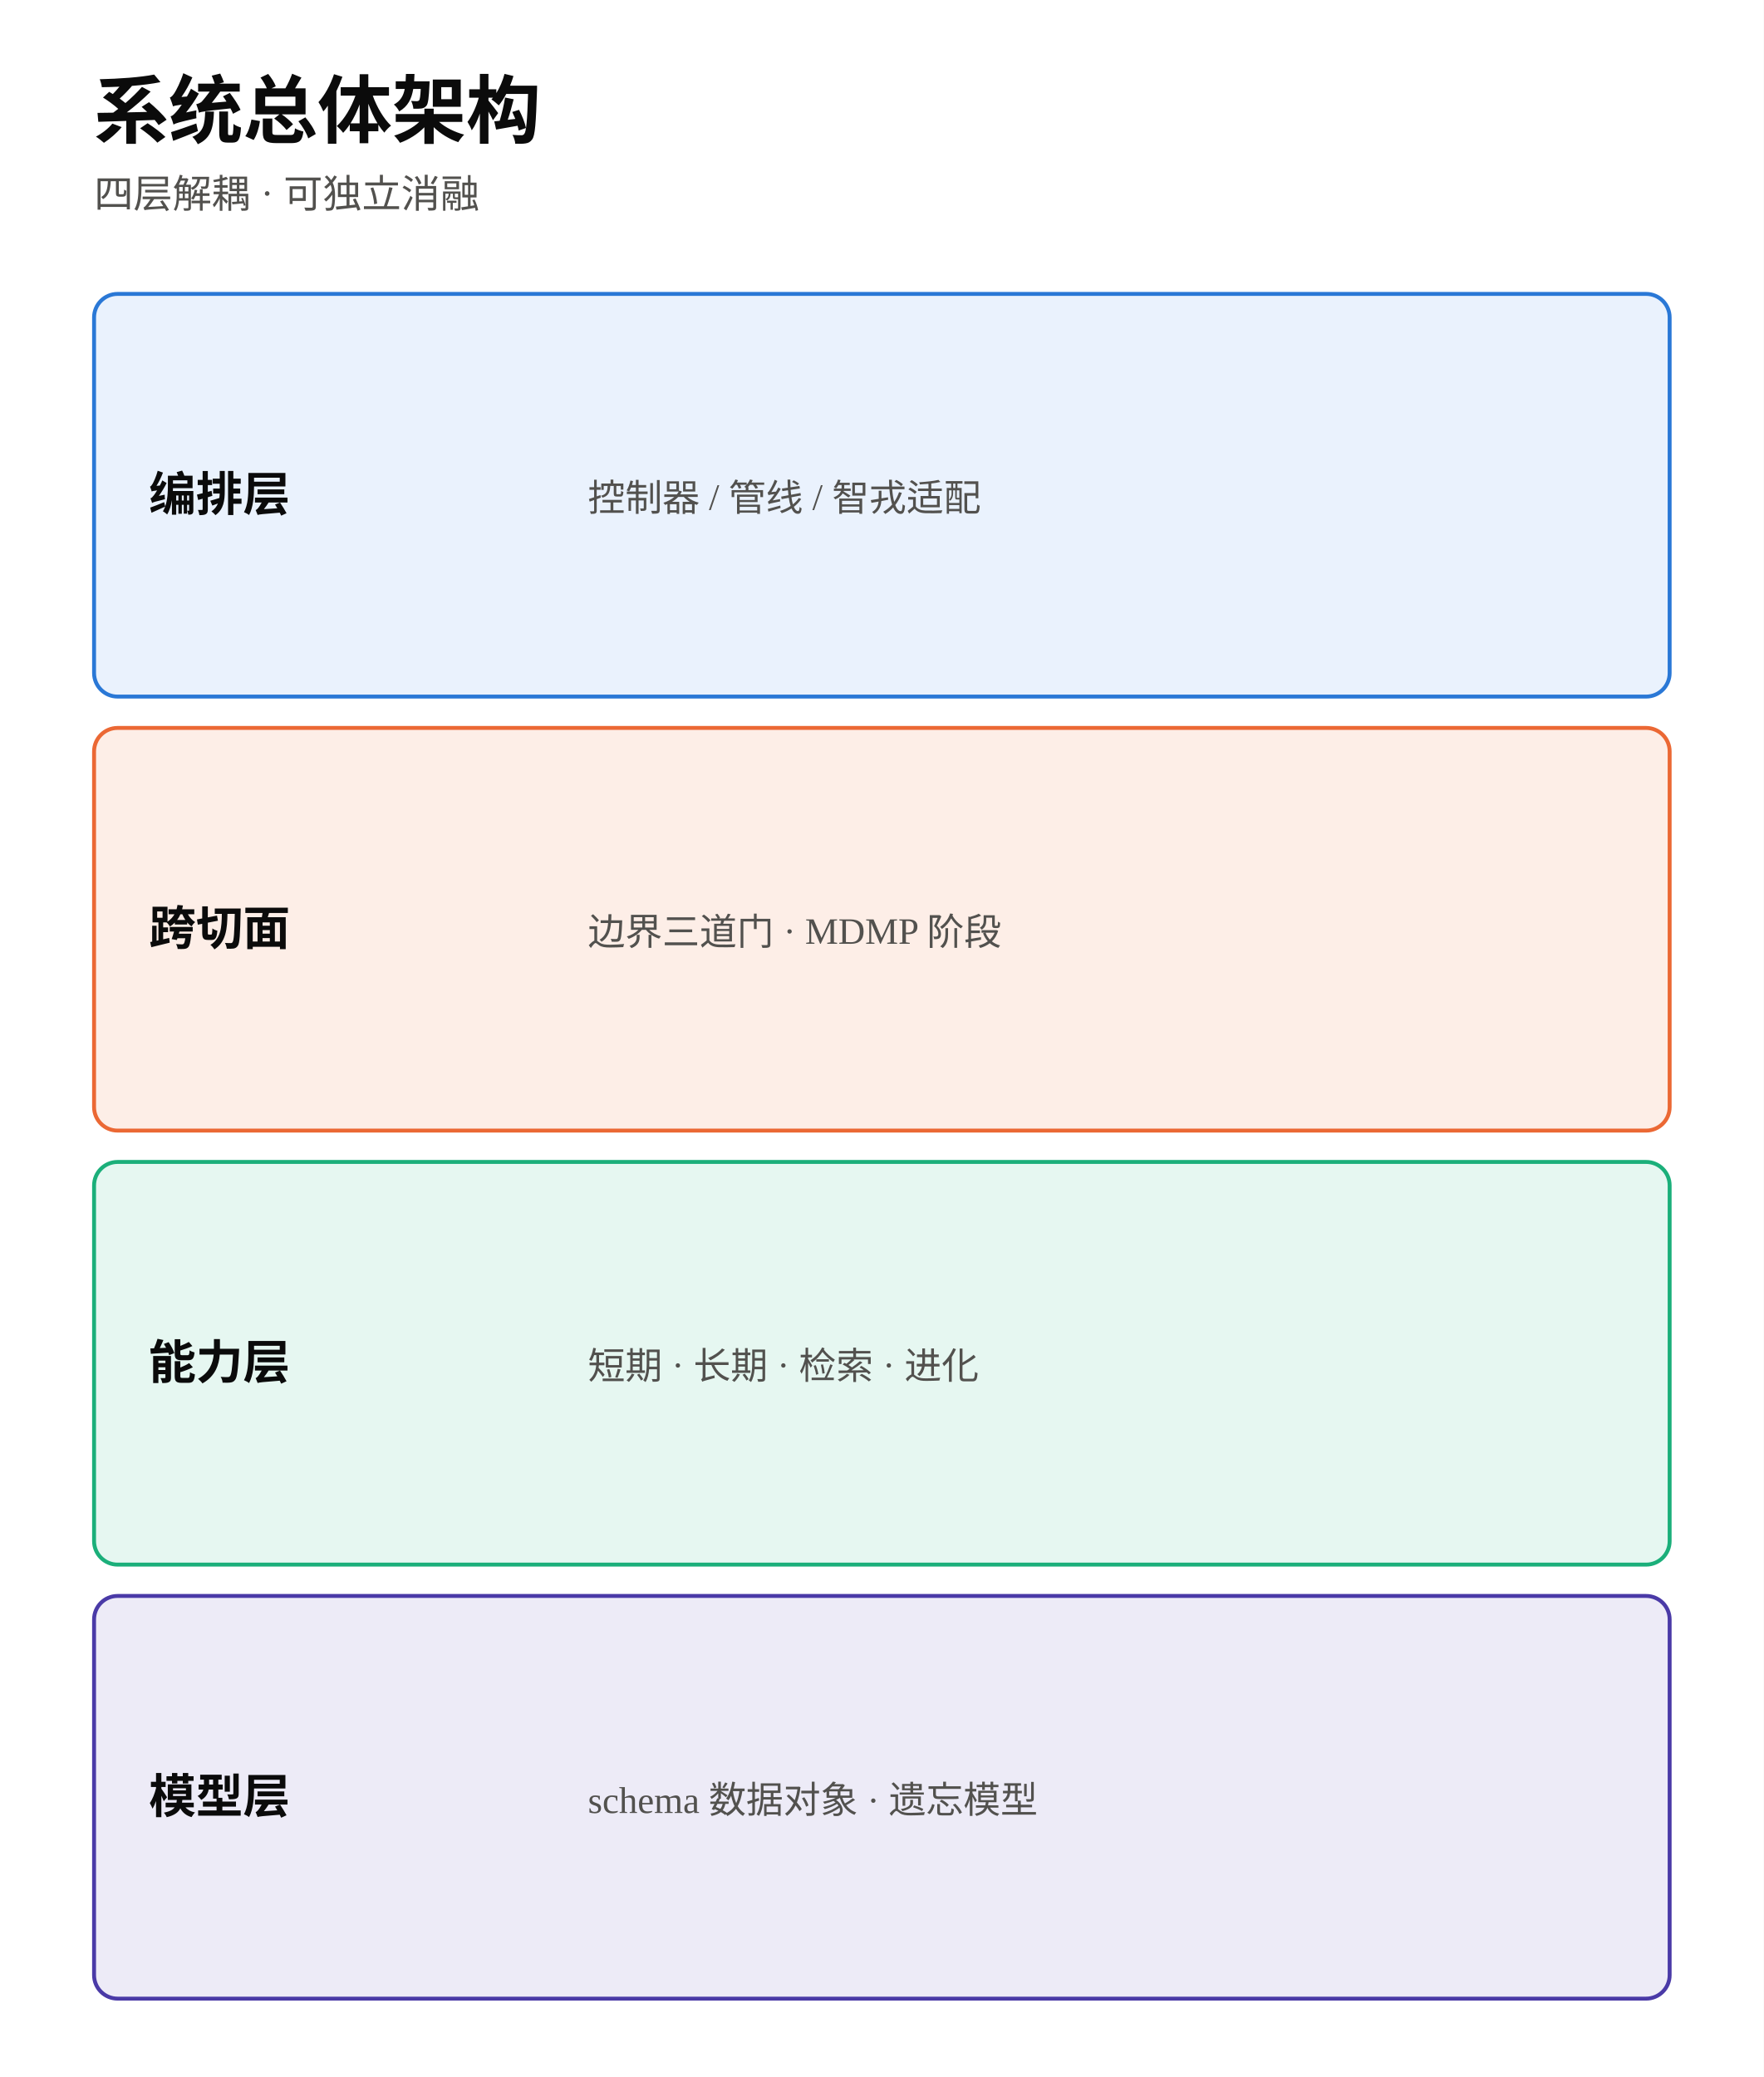
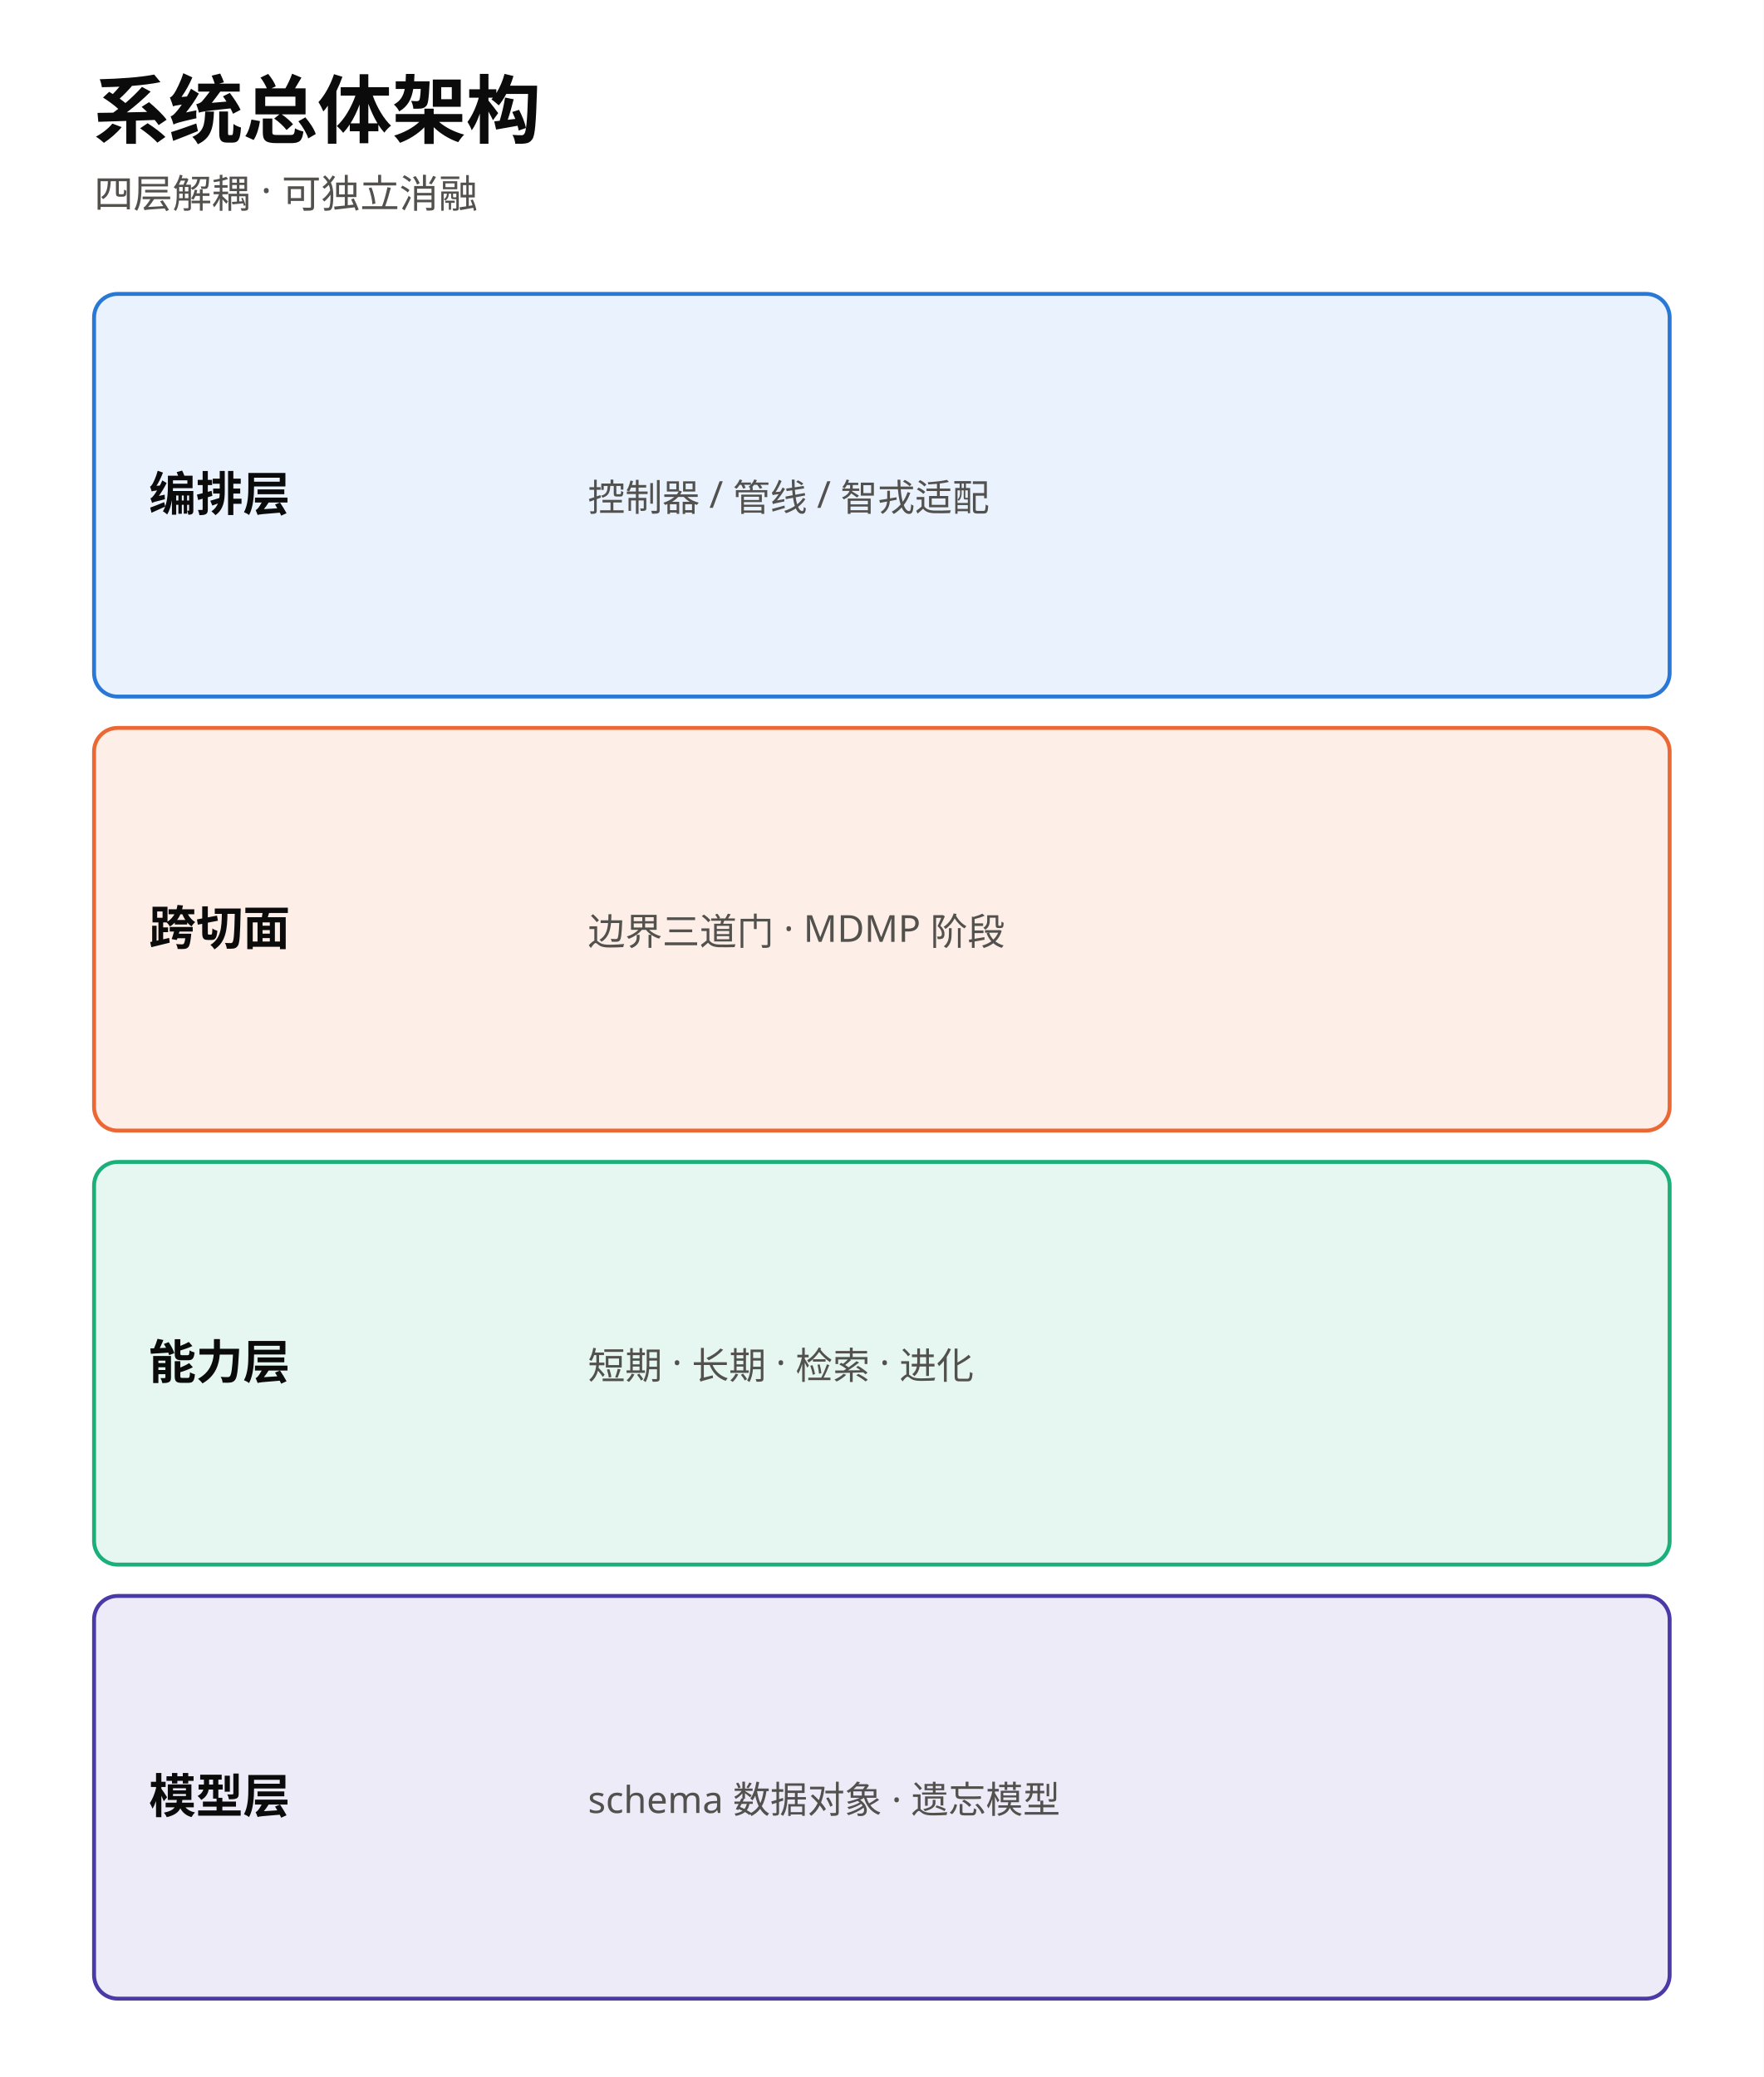
<svg xmlns="http://www.w3.org/2000/svg" width="900" height="1060" viewBox="0 0 900 1060">
  <defs>
    <marker id="arw" viewBox="0 0 10 10" refX="9" refY="5" markerWidth="5" markerHeight="5" orient="auto-start-reverse">
      <path d="M0,0 L10,5 L0,10 z" fill="#52514E" />
    </marker>
    <marker id="arwb" viewBox="0 0 10 10" refX="9" refY="5" markerWidth="5" markerHeight="5" orient="auto-start-reverse">
      <path d="M0,0 L10,5 L0,10 z" fill="#2A78D6" />
    </marker>
  </defs>
  <rect x="0" y="0" width="900" height="1060" fill="#FFFFFF" />
-   <text x="48" y="70" font-size="38px" font-weight="700" fill="#0B0B0B" text-anchor="start">系统总体架构</text>
-   <text x="48" y="106" font-size="20px" font-weight="400" fill="#52514E" text-anchor="start">四层解耦 · 可独立消融</text>
+   <text x="48" y="70" font-size="38px" font-weight="700" fill="#0B0B0B" text-anchor="start" font-family="Microsoft YaHei, SimHei, sans-serif">系统总体架构</text>
+   <text x="48" y="106" font-size="20px" font-weight="400" fill="#52514E" text-anchor="start" font-family="Microsoft YaHei, SimHei, sans-serif">四层解耦 · 可独立消融</text>
  <rect x="48" y="150" width="804" height="205.5" rx="12" fill="#EAF2FD" stroke="#2A78D6" stroke-width="2.0" />
-   <text x="76" y="260.75" font-size="24px" font-weight="700" fill="#0B0B0B" text-anchor="start">编排层</text>
-   <text x="300" y="260.75" font-size="19px" font-weight="400" fill="#52514E" text-anchor="start">控制器 / 管线 / 智戎适配</text>
+   <text x="76" y="260.75" font-size="24px" font-weight="700" fill="#0B0B0B" text-anchor="start" font-family="Microsoft YaHei, SimHei, sans-serif">编排层</text>
+   <text x="300" y="260.75" font-size="19px" font-weight="400" fill="#52514E" text-anchor="start" font-family="Microsoft YaHei, SimHei, sans-serif">控制器 / 管线 / 智戎适配</text>
  <rect x="48" y="371.5" width="804" height="205.5" rx="12" fill="#FDEEE7" stroke="#EB6834" stroke-width="2.0" />
-   <text x="76" y="482.25" font-size="24px" font-weight="700" fill="#0B0B0B" text-anchor="start">跨切面</text>
-   <text x="300" y="482.25" font-size="19px" font-weight="400" fill="#52514E" text-anchor="start">边界三道门 · MDMP 阶段</text>
+   <text x="76" y="482.25" font-size="24px" font-weight="700" fill="#0B0B0B" text-anchor="start" font-family="Microsoft YaHei, SimHei, sans-serif">跨切面</text>
+   <text x="300" y="482.25" font-size="19px" font-weight="400" fill="#52514E" text-anchor="start" font-family="Microsoft YaHei, SimHei, sans-serif">边界三道门 · MDMP 阶段</text>
  <rect x="48" y="593.0" width="804" height="205.5" rx="12" fill="#E6F7F1" stroke="#1BAF7A" stroke-width="2.0" />
-   <text x="76" y="703.75" font-size="24px" font-weight="700" fill="#0B0B0B" text-anchor="start">能力层</text>
-   <text x="300" y="703.75" font-size="19px" font-weight="400" fill="#52514E" text-anchor="start">短期 · 长期 · 检索 · 进化</text>
+   <text x="76" y="703.75" font-size="24px" font-weight="700" fill="#0B0B0B" text-anchor="start" font-family="Microsoft YaHei, SimHei, sans-serif">能力层</text>
+   <text x="300" y="703.75" font-size="19px" font-weight="400" fill="#52514E" text-anchor="start" font-family="Microsoft YaHei, SimHei, sans-serif">短期 · 长期 · 检索 · 进化</text>
  <rect x="48" y="814.5" width="804" height="205.5" rx="12" fill="#EDEBF7" stroke="#4A3AA7" stroke-width="2.0" />
-   <text x="76" y="925.25" font-size="24px" font-weight="700" fill="#0B0B0B" text-anchor="start">模型层</text>
-   <text x="300" y="925.25" font-size="19px" font-weight="400" fill="#52514E" text-anchor="start">schema 数据对象 · 遗忘模型</text>
+   <text x="76" y="925.25" font-size="24px" font-weight="700" fill="#0B0B0B" text-anchor="start" font-family="Microsoft YaHei, SimHei, sans-serif">模型层</text>
+   <text x="300" y="925.25" font-size="19px" font-weight="400" fill="#52514E" text-anchor="start" font-family="Microsoft YaHei, SimHei, sans-serif">schema 数据对象 · 遗忘模型</text>
</svg>
